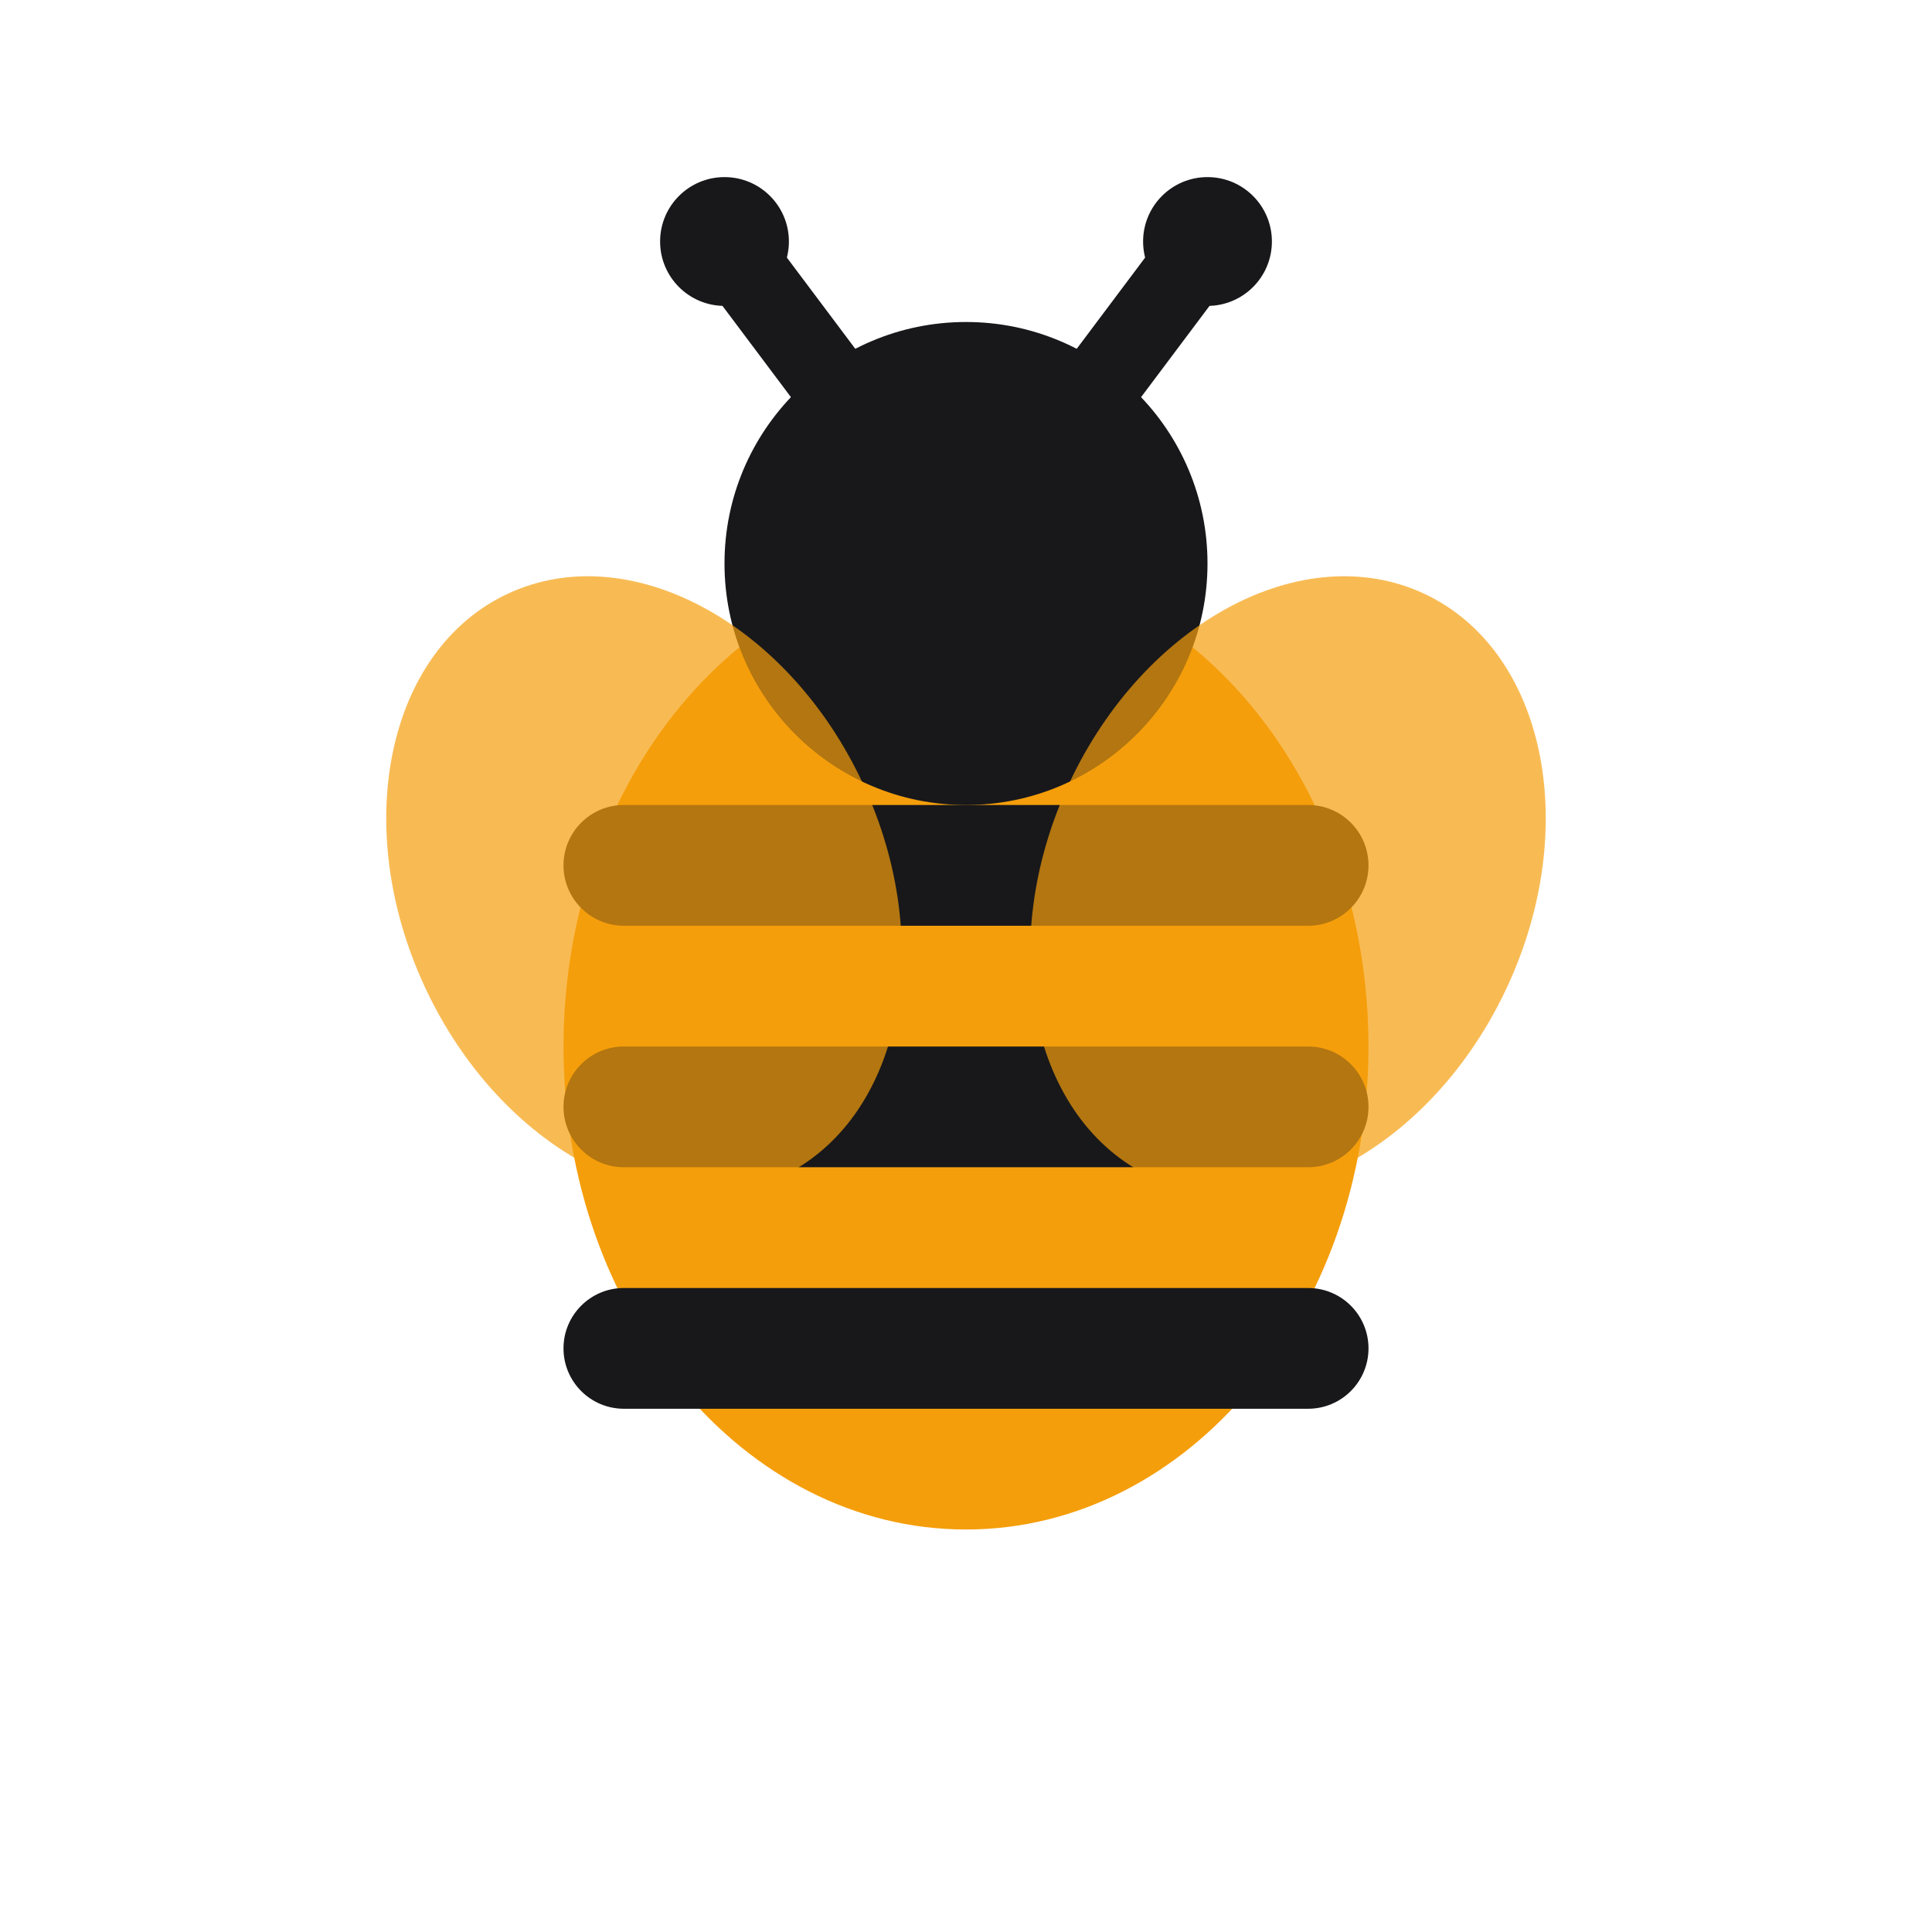
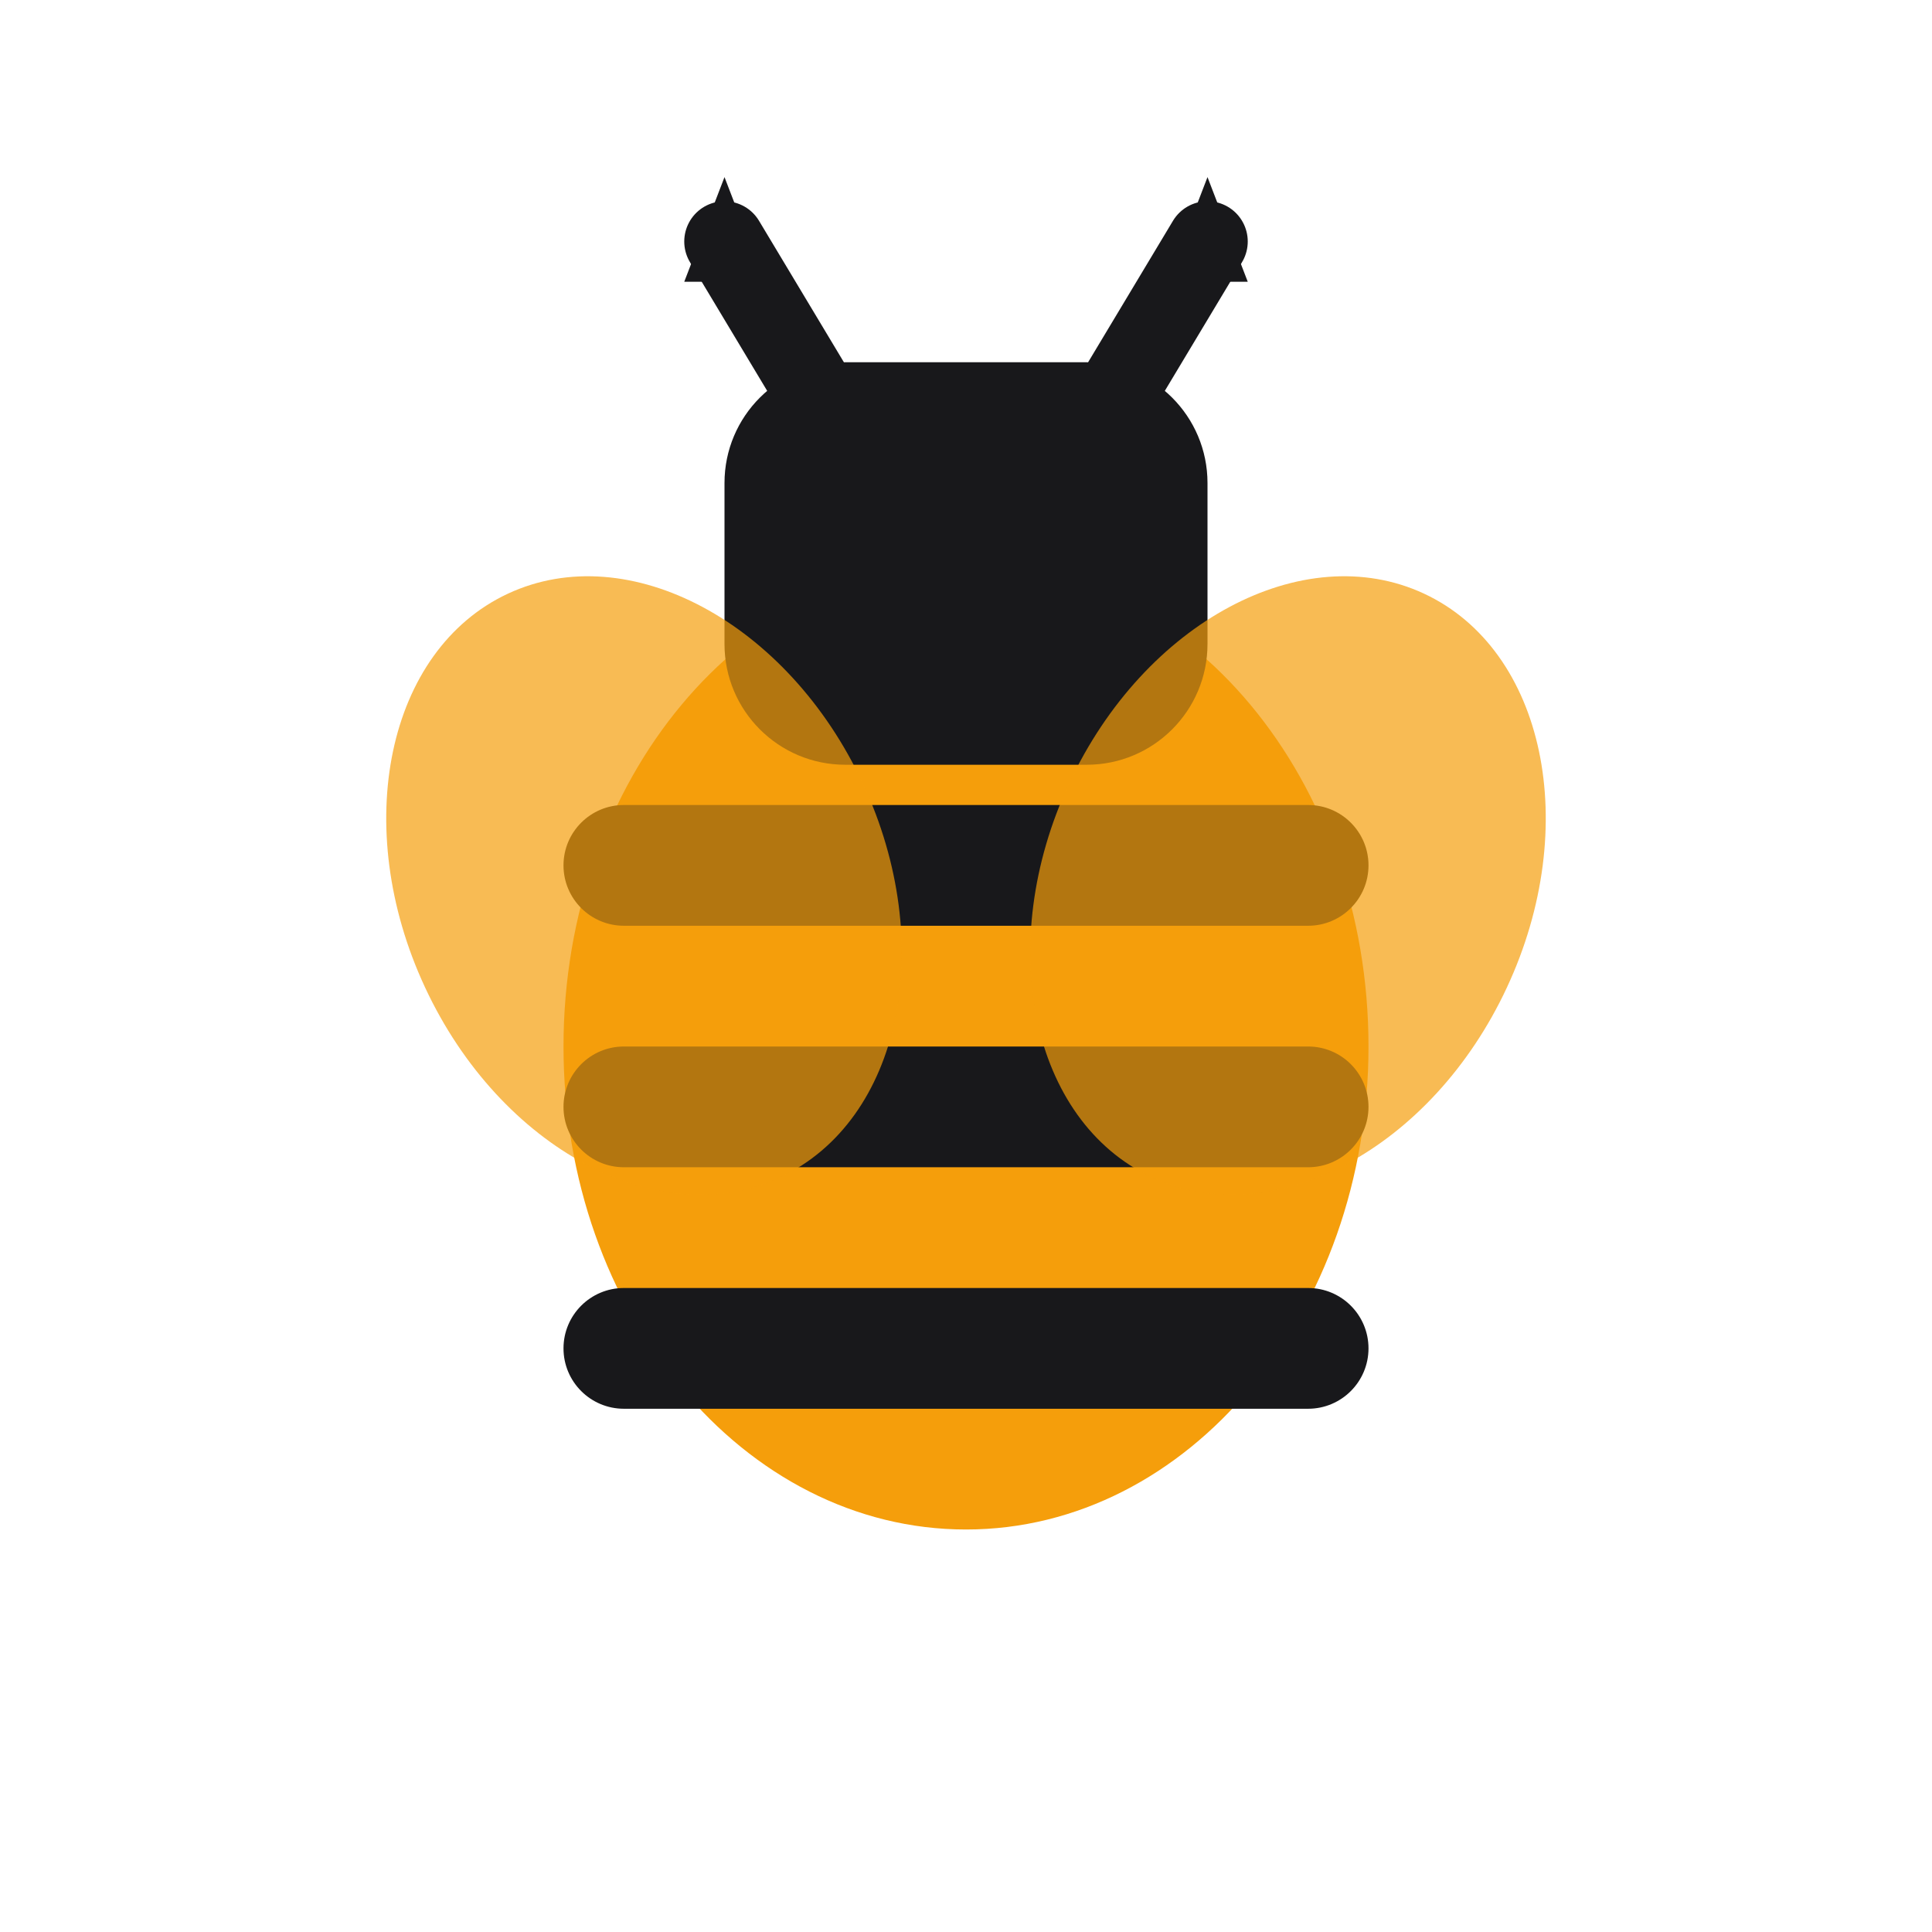
<svg xmlns="http://www.w3.org/2000/svg" width="24" height="24" viewBox="0 0 24 24" fill="none">
  <ellipse cx="12" cy="13" rx="5" ry="6" fill="#f59e0b" />
  <rect x="7" y="10" width="10" height="1.5" rx="0.75" fill="#18181b" />
  <rect x="7" y="13" width="10" height="1.5" rx="0.75" fill="#18181b" />
  <rect x="7" y="16" width="10" height="1.5" rx="0.75" fill="#18181b" />
-   <circle cx="12" cy="7" r="3" fill="#18181b" />
+   <rect x="9" y="4.5" width="6" height="5" rx="1.5" fill="#18181b" />
  <ellipse cx="8" cy="11" rx="3" ry="4" fill="#f59e0b" opacity="0.7" transform="rotate(-25 8 11)" />
  <ellipse cx="16" cy="11" rx="3" ry="4" fill="#f59e0b" opacity="0.7" transform="rotate(25 16 11)" />
-   <line x1="10.5" y1="5" x2="9" y2="3" stroke="#18181b" stroke-width="1" stroke-linecap="round" />
-   <line x1="13.5" y1="5" x2="15" y2="3" stroke="#18181b" stroke-width="1" stroke-linecap="round" />
-   <circle cx="9" cy="3" r="0.8" fill="#18181b" />
-   <circle cx="15" cy="3" r="0.8" fill="#18181b" />
+   <line x1="10.5" y1="5.5" x2="9" y2="3" stroke="#18181b" stroke-width="1" stroke-linecap="round" />
+   <line x1="13.5" y1="5.5" x2="15" y2="3" stroke="#18181b" stroke-width="1" stroke-linecap="round" />
+   <polygon points="9,2.2 8.5,3.5 9.5,3.5" fill="#18181b" />
+   <polygon points="15,2.2 14.5,3.5 15.5,3.5" fill="#18181b" />
</svg>
